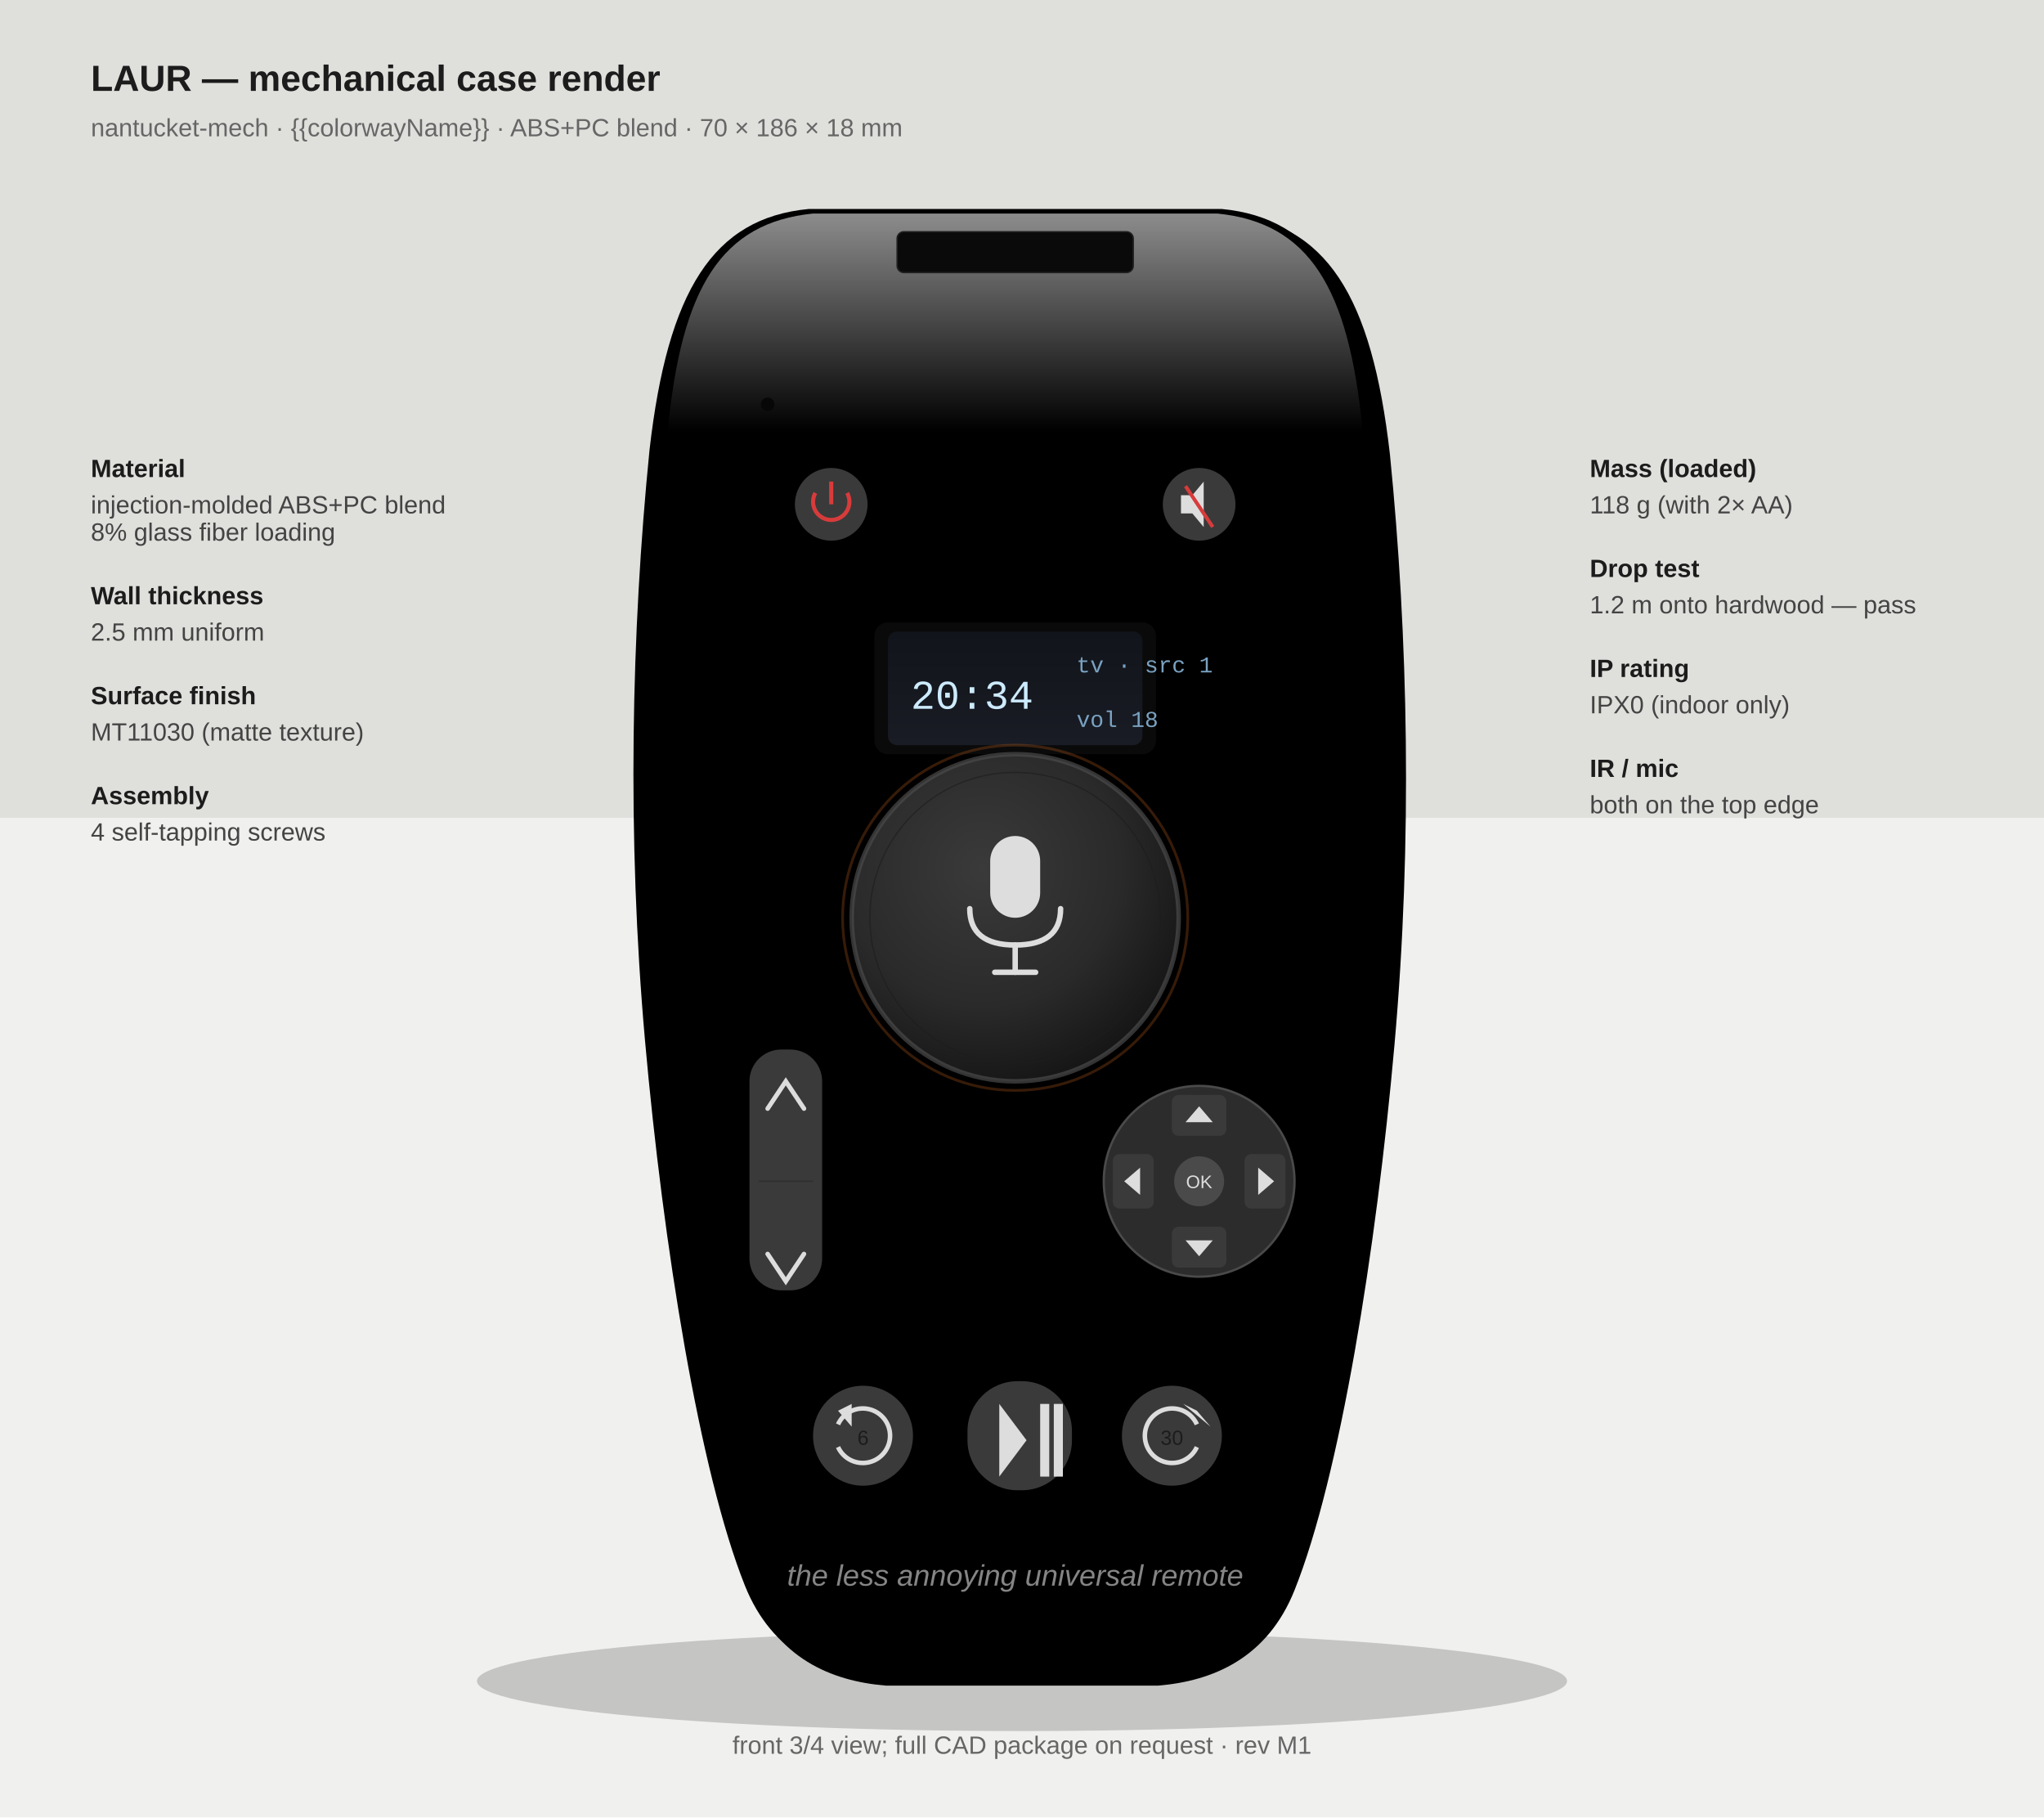
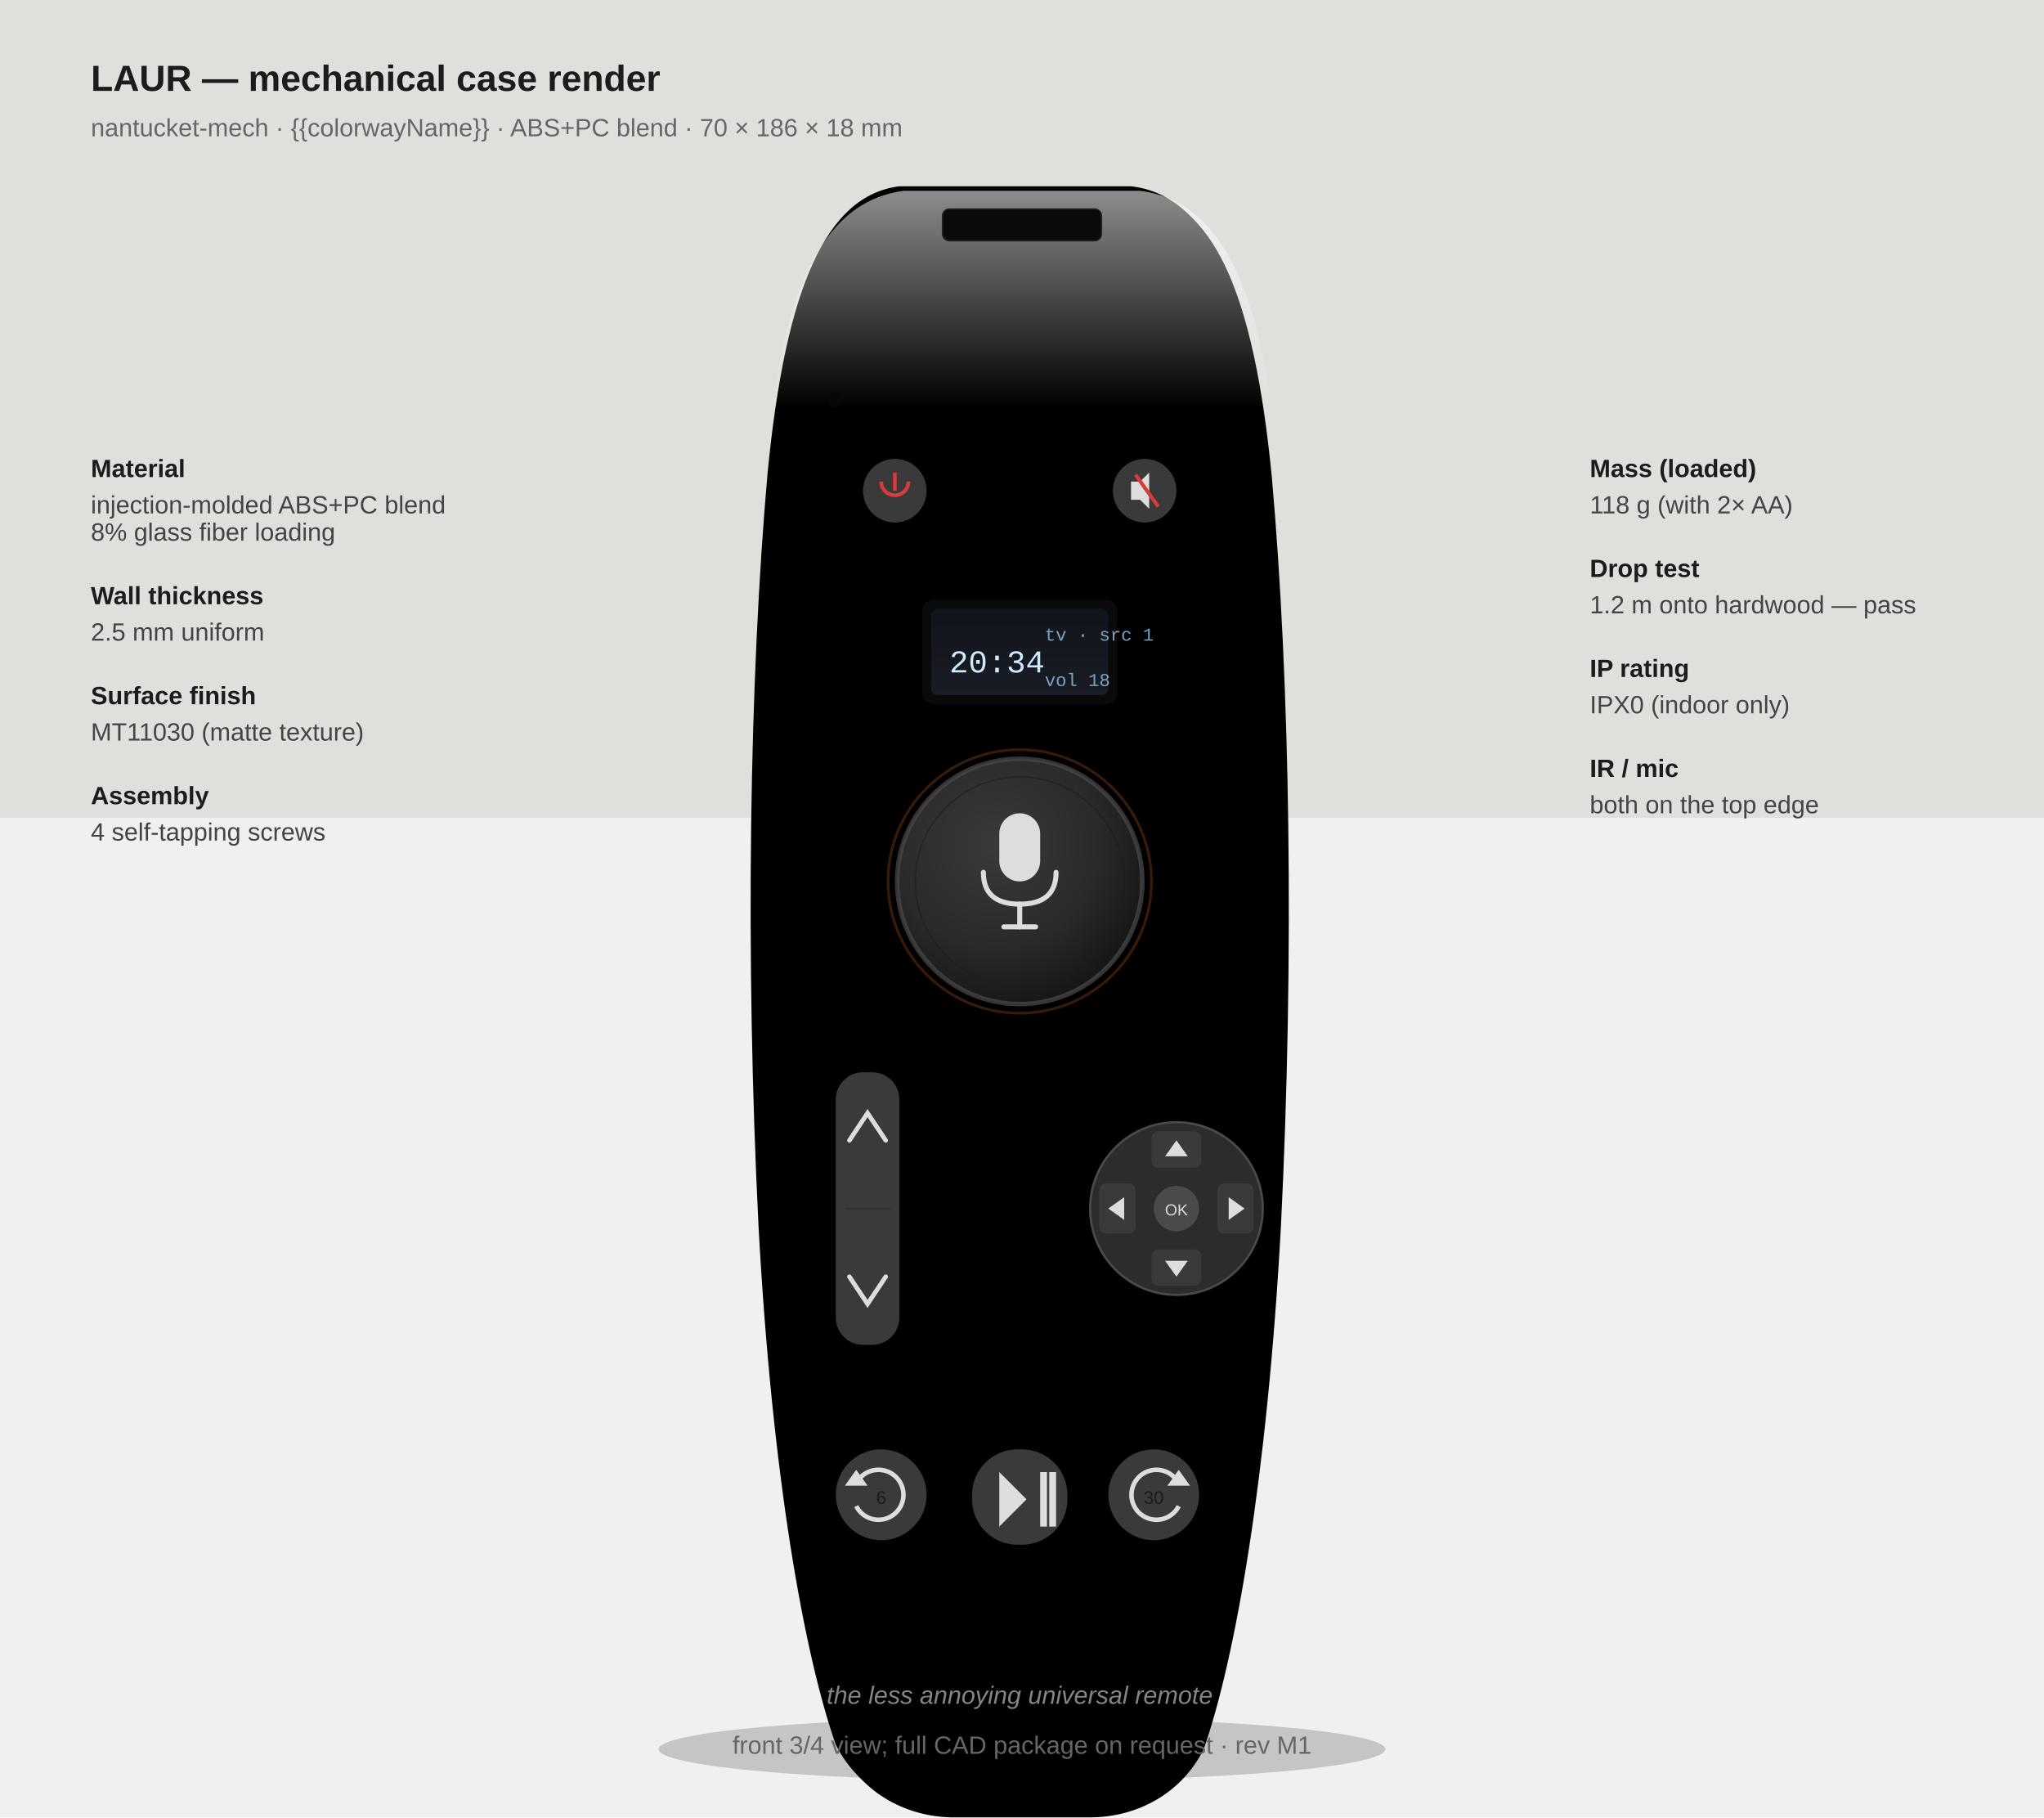
<svg xmlns="http://www.w3.org/2000/svg" viewBox="0 0 900 800" font-family="Arial, sans-serif" font-size="12">
  <defs>
    <linearGradient id="body-grad" x1="0" y1="0" x2="0" y2="1">
      <stop offset="0%" stop-color="{{caseColorHighlight}}" />
      <stop offset="45%" stop-color="{{caseColorMain}}" />
      <stop offset="100%" stop-color="{{caseColorShadow}}" />
    </linearGradient>
    <linearGradient id="side-grad" x1="0" y1="0" x2="1" y2="0">
      <stop offset="0%" stop-color="{{caseColorShadow}}" />
      <stop offset="100%" stop-color="{{caseColorDeepShadow}}" />
    </linearGradient>
    <linearGradient id="screen-grad" x1="0" y1="0" x2="0" y2="1">
      <stop offset="0%" stop-color="#11141a" />
      <stop offset="100%" stop-color="#191c24" />
    </linearGradient>
    <radialGradient id="voice-grad" cx="0.4" cy="0.35" r="0.7">
      <stop offset="0%" stop-color="#3a3a3a" />
      <stop offset="60%" stop-color="#2a2a2a" />
      <stop offset="100%" stop-color="#141414" />
    </radialGradient>
    <radialGradient id="floor-shadow" cx="0.5" cy="0.5" r="0.5">
      <stop offset="0%" stop-color="#000" stop-opacity="0.35" />
      <stop offset="100%" stop-color="#000" stop-opacity="0" />
    </radialGradient>
    <linearGradient id="hl" x1="0" y1="0" x2="0" y2="1">
      <stop offset="0%" stop-color="#ffffff" stop-opacity="0.55" />
      <stop offset="100%" stop-color="#ffffff" stop-opacity="0" />
    </linearGradient>
  </defs>
  <rect width="900" height="800" fill="#f0f0ee" />
  <rect width="900" height="360" fill="#dfdfdc" />
-   <ellipse cx="450" cy="740" rx="240" ry="22" fill="#000" opacity="0.18" />
-   <g transform="translate(280 80)">
-     <path d="M 80 14              C 36 18, 16 50, 8 120              C 0 200, -2 290, 6 380              C 14 470, 30 570, 50 620              C 62 650, 86 660, 110 662              L 230 662              C 254 660, 278 650, 290 620              C 310 570, 326 470, 334 380              C 342 290, 340 200, 332 120              C 324 50, 304 18, 260 14              L 80 14 Z" fill="url(#side-grad)" />
-     <path d="M 76 12              C 34 16, 14 48, 6 118              C -2 198, -4 288, 4 378              C 12 468, 28 568, 48 618              C 60 648, 84 658, 108 660              L 226 660              C 250 658, 274 648, 286 618              C 306 568, 322 468, 330 378              C 338 288, 336 198, 328 118              C 320 48, 300 16, 258 12              L 76 12 Z" fill="url(#body-grad)" />
-     <path d="M 78 14              C 38 18, 20 46, 14 110              L 320 110              C 314 46, 296 18, 256 14              L 78 14 Z" fill="url(#hl)" />
-     <rect x="115" y="22" width="104" height="18" rx="3" fill="#0a0a0a" />
-     <rect x="115" y="22" width="104" height="18" rx="3" fill="none" stroke="#222" stroke-width="0.6" />
-     <circle cx="58" cy="98" r="3" fill="#070707" />
-     <circle cx="86" cy="142" r="16" fill="#3a3a3a" />
-     <path d="M 86 132 L 86 142 M 79 137 A 8 8 0 1 0 93 137" stroke="#d83b3b" stroke-width="1.8" fill="none" />
-     <circle cx="248" cy="142" r="16" fill="#3a3a3a" />
-     <path d="M 240 138 L 245 138 L 250 132 L 250 152 L 245 146 L 240 146 Z" fill="#dddddd" />
-     <line x1="242" y1="134" x2="254" y2="152" stroke="#d83b3b" stroke-width="1.6" />
-     <rect x="105" y="194" width="124" height="58" rx="6" fill="#0a0a0a" />
-     <rect x="111" y="198" width="112" height="50" rx="4" fill="url(#screen-grad)" />
-     <text x="121" y="232" font-family="'Courier New', monospace" fill="#cdebff" font-size="18">20:34</text>
-     <text x="194" y="216" font-family="'Courier New', monospace" fill="#7aa2c2" font-size="10">tv · src 1</text>
-     <text x="194" y="240" font-family="'Courier New', monospace" fill="#7aa2c2" font-size="10">vol 18</text>
-     <circle cx="167" cy="324" r="72" fill="url(#voice-grad)" />
-     <circle cx="167" cy="324" r="72" fill="none" stroke="#4a4a4a" stroke-width="2" opacity="0.7" />
-     <circle cx="167" cy="324" r="64" fill="none" stroke="#1c1c1c" stroke-width="0.6" opacity="0.6" />
-     <g transform="translate(167 310)">
-       <rect x="-11" y="-22" width="22" height="36" rx="11" fill="#dddddd" />
-       <path d="M -20 10 Q -20 26 0 26 Q 20 26 20 10" fill="none" stroke="#dddddd" stroke-width="2.4" stroke-linecap="round" />
-       <line x1="0" y1="26" x2="0" y2="38" stroke="#dddddd" stroke-width="2.4" stroke-linecap="round" />
-       <line x1="-9" y1="38" x2="9" y2="38" stroke="#dddddd" stroke-width="2.4" stroke-linecap="round" />
+   <ellipse cx="450" cy="770" rx="160" ry="14" fill="#000" opacity="0.18" />
+   <g transform="translate(310 70)">
+     <path d="M 90 14              C 56 18, 38 58, 30 140              C 22 230, 20 350, 26 470              C 32 580, 46 660, 60 700              C 70 720, 90 730, 110 730              L 170 730              C 190 730, 210 720, 220 700              C 234 660, 248 580, 254 470              C 260 350, 258 230, 250 140              C 242 58, 224 18, 190 14              L 90 14 Z" fill="url(#side-grad)" />
+     <path d="M 86 12              C 54 16, 36 56, 28 138              C 20 228, 18 350, 24 470              C 30 580, 44 658, 58 698              C 68 718, 88 728, 108 728              L 168 728              C 188 728, 208 718, 218 698              C 232 658, 246 580, 252 470              C 258 350, 256 228, 248 138              C 240 56, 222 16, 188 12              L 86 12 Z" fill="url(#body-grad)" />
+     <path d="M 88 14              C 56 18, 38 50, 30 110              L 250 110              C 242 50, 224 18, 192 14              L 88 14 Z" fill="url(#hl)" />
+     <rect x="105" y="22" width="70" height="14" rx="3" fill="#0a0a0a" />
+     <rect x="105" y="22" width="70" height="14" rx="3" fill="none" stroke="#222" stroke-width="0.6" />
+     <circle cx="58" cy="106" r="3" fill="#070707" />
+     <circle cx="84" cy="146" r="14" fill="#3a3a3a" />
+     <path d="M 84 138 L 84 146 M 78 142 A 6 6 0 1 0 90 142" stroke="#d83b3b" stroke-width="1.6" fill="none" />
+     <circle cx="194" cy="146" r="14" fill="#3a3a3a" />
+     <path d="M 188 142 L 192 142 L 196 138 L 196 154 L 192 150 L 188 150 Z" fill="#dddddd" />
+     <line x1="190" y1="139" x2="200" y2="153" stroke="#d83b3b" stroke-width="1.6" />
+     <rect x="96" y="194" width="86" height="46" rx="5" fill="#0a0a0a" />
+     <rect x="100" y="198" width="78" height="38" rx="3" fill="url(#screen-grad)" />
+     <text x="108" y="226" font-family="'Courier New', monospace" fill="#cdebff" font-size="14">20:34</text>
+     <text x="150" y="212" font-family="'Courier New', monospace" fill="#7aa2c2" font-size="8">tv · src 1</text>
+     <text x="150" y="232" font-family="'Courier New', monospace" fill="#7aa2c2" font-size="8">vol 18</text>
+     <circle cx="139" cy="318" r="54" fill="url(#voice-grad)" />
+     <circle cx="139" cy="318" r="54" fill="none" stroke="#4a4a4a" stroke-width="2" opacity="0.7" />
+     <circle cx="139" cy="318" r="46" fill="none" stroke="#1c1c1c" stroke-width="0.6" opacity="0.6" />
+     <g transform="translate(139 306)">
+       <rect x="-9" y="-18" width="18" height="30" rx="9" fill="#dddddd" />
+       <path d="M -16 8 Q -16 22 0 22 Q 16 22 16 8" fill="none" stroke="#dddddd" stroke-width="2.2" stroke-linecap="round" />
+       <line x1="0" y1="22" x2="0" y2="32" stroke="#dddddd" stroke-width="2.2" stroke-linecap="round" />
+       <line x1="-7" y1="32" x2="7" y2="32" stroke="#dddddd" stroke-width="2.2" stroke-linecap="round" />
    </g>
-     <circle cx="167" cy="324" r="76" fill="none" stroke="#b85c1a" stroke-width="1.2" opacity="0.3" />
-     <rect x="50" y="382" width="32" height="106" rx="14" fill="#3a3a3a" />
-     <path d="M 58 408 L 66 396 L 74 408" stroke="#dddddd" stroke-width="2" fill="none" stroke-linecap="round" />
-     <path d="M 58 472 L 66 484 L 74 472" stroke="#dddddd" stroke-width="2" fill="none" stroke-linecap="round" />
-     <line x1="54" y1="440" x2="78" y2="440" stroke="#1c1c1c" stroke-width="0.6" opacity="0.4" />
-     <g transform="translate(248 440)">
-       <circle cx="0" cy="0" r="42" fill="#2c2c2c" />
-       <circle cx="0" cy="0" r="42" fill="none" stroke="#4a4a4a" stroke-width="1" />
-       <rect x="-12" y="-38" width="24" height="18" rx="3" fill="#3a3a3a" />
-       <polygon points="-6,-26 6,-26 0,-33" fill="#dddddd" />
-       <rect x="-12" y="20" width="24" height="18" rx="3" fill="#3a3a3a" />
-       <polygon points="-6,26 6,26 0,33" fill="#dddddd" />
-       <rect x="-38" y="-12" width="18" height="24" rx="3" fill="#3a3a3a" />
-       <polygon points="-26,-6 -26,6 -33,0" fill="#dddddd" />
-       <rect x="20" y="-12" width="18" height="24" rx="3" fill="#3a3a3a" />
-       <polygon points="26,-6 26,6 33,0" fill="#dddddd" />
-       <circle cx="0" cy="0" r="11" fill="#4a4a4a" />
-       <text x="0" y="3" text-anchor="middle" font-size="8" fill="#dddddd">OK</text>
+     <circle cx="139" cy="318" r="58" fill="none" stroke="#b85c1a" stroke-width="1.2" opacity="0.3" />
+     <rect x="58" y="402" width="28" height="120" rx="12" fill="#3a3a3a" />
+     <path d="M 64 432 L 72 420 L 80 432" stroke="#dddddd" stroke-width="2" fill="none" stroke-linecap="round" />
+     <path d="M 64 492 L 72 504 L 80 492" stroke="#dddddd" stroke-width="2" fill="none" stroke-linecap="round" />
+     <line x1="62" y1="462" x2="82" y2="462" stroke="#1c1c1c" stroke-width="0.6" opacity="0.4" />
+     <g transform="translate(208 462)">
+       <circle cx="0" cy="0" r="38" fill="#2c2c2c" />
+       <circle cx="0" cy="0" r="38" fill="none" stroke="#4a4a4a" stroke-width="1" />
+       <rect x="-11" y="-34" width="22" height="16" rx="3" fill="#3a3a3a" />
+       <polygon points="-5,-23 5,-23 0,-30" fill="#dddddd" />
+       <rect x="-11" y="18" width="22" height="16" rx="3" fill="#3a3a3a" />
+       <polygon points="-5,23 5,23 0,30" fill="#dddddd" />
+       <rect x="-34" y="-11" width="16" height="22" rx="3" fill="#3a3a3a" />
+       <polygon points="-23,-5 -23,5 -30,0" fill="#dddddd" />
+       <rect x="18" y="-11" width="16" height="22" rx="3" fill="#3a3a3a" />
+       <polygon points="23,-5 23,5 30,0" fill="#dddddd" />
+       <circle cx="0" cy="0" r="10" fill="#4a4a4a" />
+       <text x="0" y="3" text-anchor="middle" font-size="7" fill="#dddddd">OK</text>
    </g>
-     <circle cx="100" cy="552" r="22" fill="#3a3a3a" />
-     <path d="M 89 547 A 12 12 0 1 1 89 557" stroke="#dddddd" stroke-width="2" fill="none" />
-     <polygon points="89,541 95,548 95,538" fill="#dddddd" />
-     <text x="100" y="556" text-anchor="middle" fill="#1c1c1c" font-size="9">6</text>
-     <rect x="146" y="528" width="46" height="48" rx="22" fill="#3a3a3a" />
-     <polygon points="160,538 160,570 172,554" fill="#dddddd" />
-     <rect x="178" y="538" width="4" height="32" fill="#dddddd" />
-     <rect x="184" y="538" width="4" height="32" fill="#dddddd" />
-     <circle cx="236" cy="552" r="22" fill="#3a3a3a" />
-     <path d="M 247 547 A 12 12 0 1 0 247 557" stroke="#dddddd" stroke-width="2" fill="none" />
-     <polygon points="247,541 253,548 241,538" fill="#dddddd" />
-     <text x="236" y="556" text-anchor="middle" fill="#1c1c1c" font-size="9">30</text>
-     <text x="167" y="618" text-anchor="middle" font-style="italic" font-size="13" fill="#dddddd" opacity="0.6">
+     <circle cx="78" cy="588" r="20" fill="#3a3a3a" />
+     <path d="M 67 583 A 11 11 0 1 1 67 593" stroke="#dddddd" stroke-width="2" fill="none" />
+     <polygon points="67,577 72,584 62,584" fill="#dddddd" />
+     <text x="78" y="592" text-anchor="middle" fill="#1c1c1c" font-size="8">6</text>
+     <rect x="118" y="568" width="42" height="42" rx="20" fill="#3a3a3a" />
+     <polygon points="130,578 130,602 142,590" fill="#dddddd" />
+     <rect x="148" y="578" width="3" height="24" fill="#dddddd" />
+     <rect x="152" y="578" width="3" height="24" fill="#dddddd" />
+     <circle cx="198" cy="588" r="20" fill="#3a3a3a" />
+     <path d="M 209 583 A 11 11 0 1 0 209 593" stroke="#dddddd" stroke-width="2" fill="none" />
+     <polygon points="209,577 214,584 204,584" fill="#dddddd" />
+     <text x="198" y="592" text-anchor="middle" fill="#1c1c1c" font-size="8">30</text>
+     <text x="139" y="680" text-anchor="middle" font-style="italic" font-size="11" fill="#dddddd" opacity="0.6">
      the less annoying universal remote
    </text>
  </g>
  <text x="40" y="40" font-size="16" font-weight="bold" fill="#1c1c1c">LAUR — mechanical case render</text>
  <text x="40" y="60" font-size="11" fill="#666">nantucket-mech · {{colorwayName}} · ABS+PC blend · 70 × 186 × 18 mm</text>
  <g transform="translate(40 210)" font-size="11" fill="#1c1c1c">
    <text font-weight="bold">Material</text>
    <text y="16" fill="#444">injection-molded ABS+PC blend</text>
    <text y="28" fill="#444">8% glass fiber loading</text>
    <text y="56" font-weight="bold">Wall thickness</text>
    <text y="72" fill="#444">2.5 mm uniform</text>
    <text y="100" font-weight="bold">Surface finish</text>
    <text y="116" fill="#444">MT11030 (matte texture)</text>
    <text y="144" font-weight="bold">Assembly</text>
    <text y="160" fill="#444">4 self-tapping screws</text>
  </g>
  <g transform="translate(700 210)" font-size="11" fill="#1c1c1c">
    <text font-weight="bold">Mass (loaded)</text>
    <text y="16" fill="#444">118 g (with 2× AA)</text>
    <text y="44" font-weight="bold">Drop test</text>
    <text y="60" fill="#444">1.2 m onto hardwood — pass</text>
    <text y="88" font-weight="bold">IP rating</text>
    <text y="104" fill="#444">IPX0 (indoor only)</text>
    <text y="132" font-weight="bold">IR / mic</text>
    <text y="148" fill="#444">both on the top edge</text>
  </g>
  <text x="450" y="772" text-anchor="middle" font-size="11" fill="#666">
    front 3/4 view; full CAD package on request · rev M1
  </text>
</svg>
